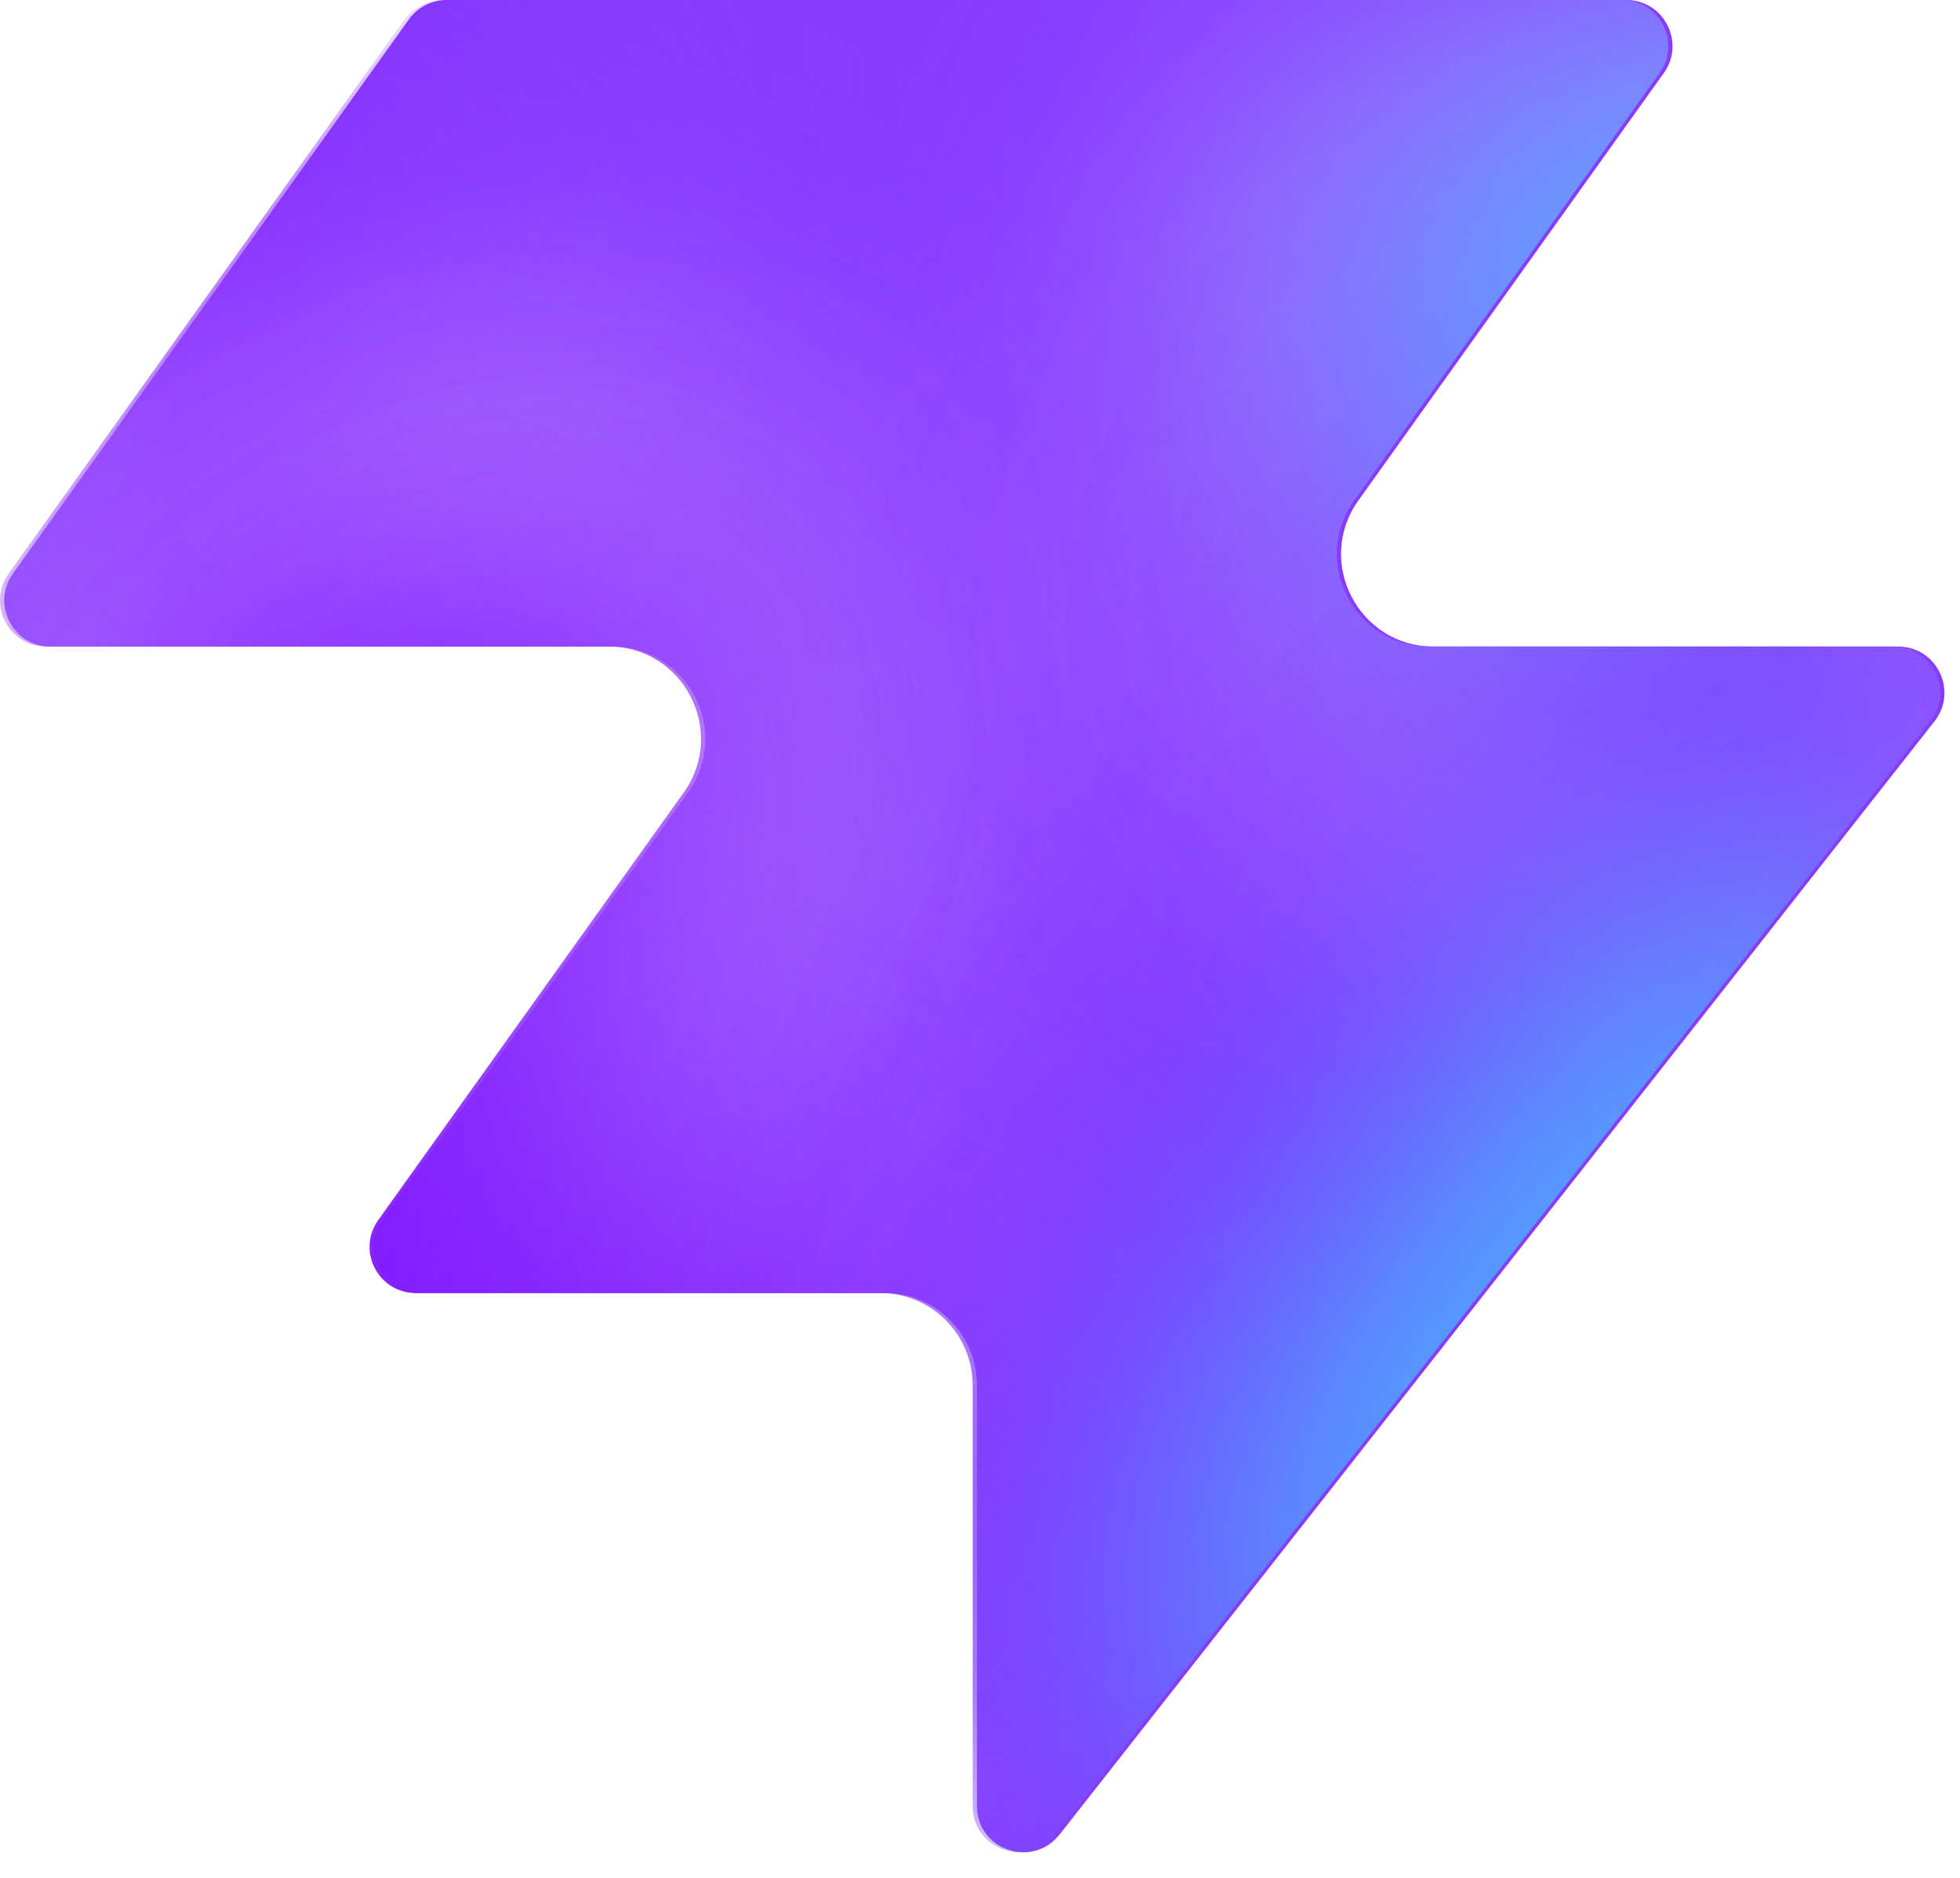
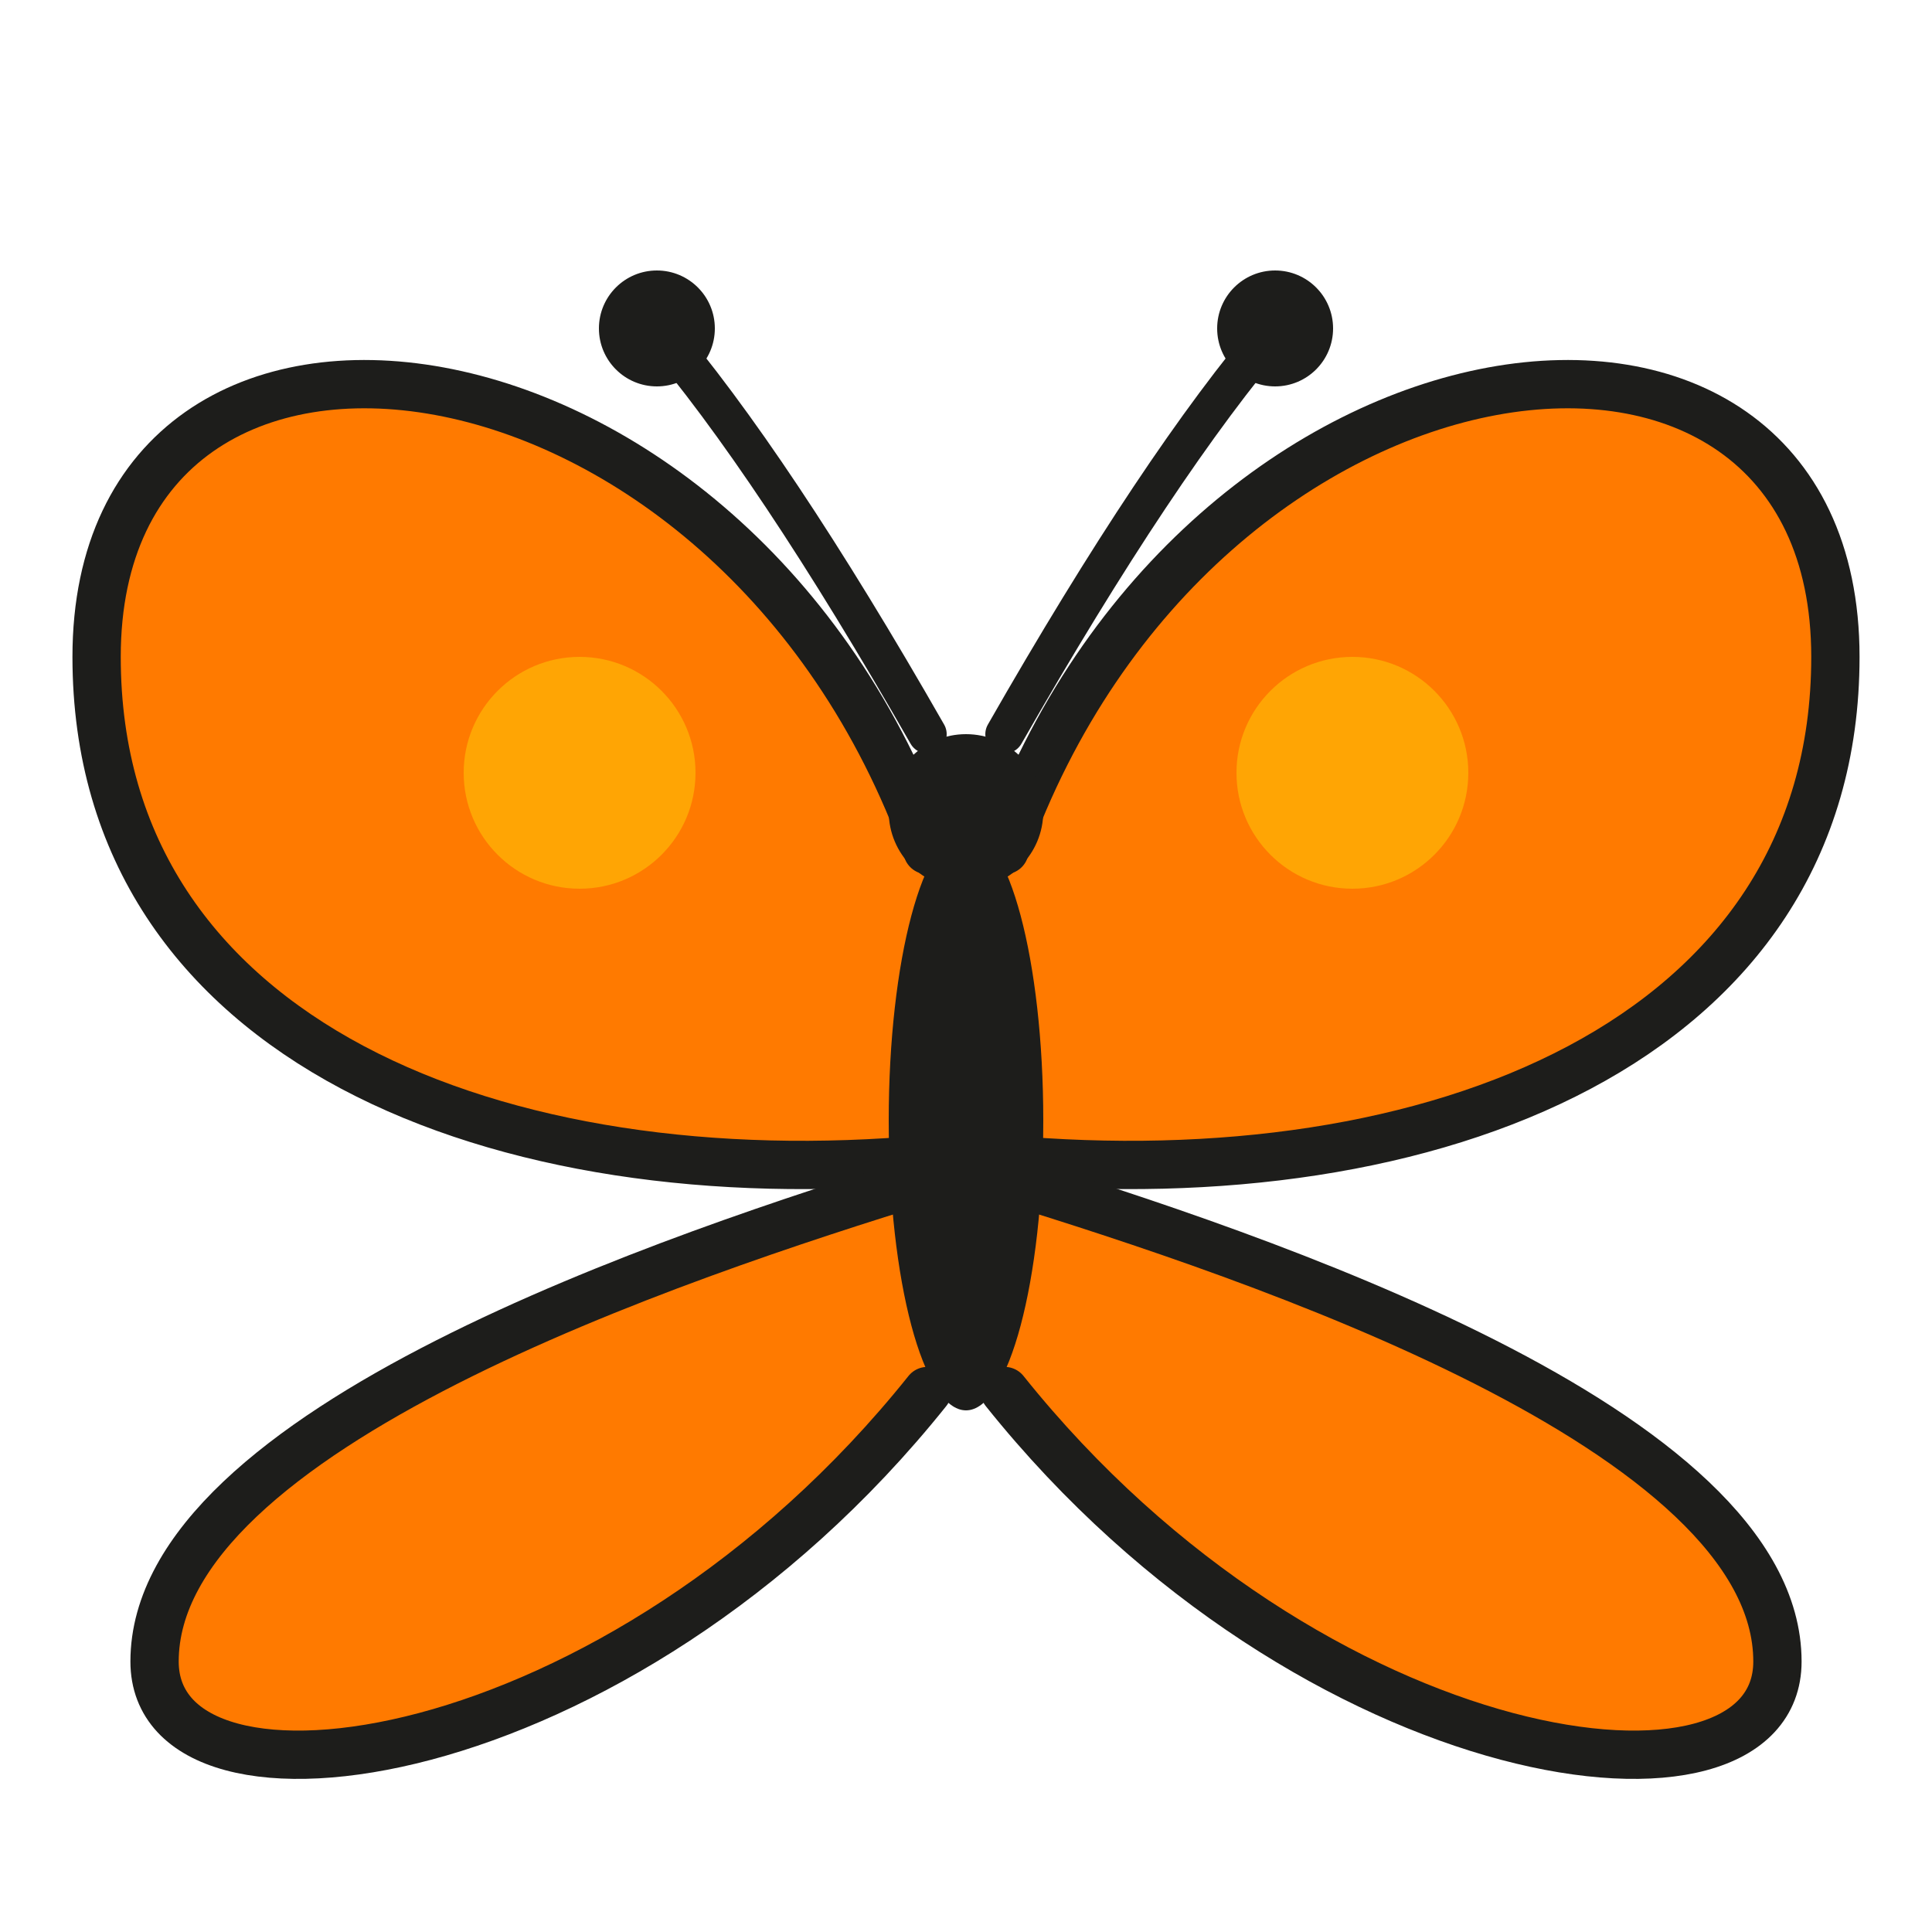
- <svg xmlns="http://www.w3.org/2000/svg" width="48" height="46" fill="none" viewBox="0 0 48 46">
-   <path fill="#863bff" d="M25.946 44.938c-.664.845-2.021.375-2.021-.698V33.937a2.26 2.26 0 0 0-2.262-2.262H10.287c-.92 0-1.456-1.04-.92-1.788l7.48-10.471c1.07-1.497 0-3.578-1.842-3.578H1.237c-.92 0-1.456-1.04-.92-1.788L10.013.474c.214-.297.556-.474.92-.474h28.894c.92 0 1.456 1.04.92 1.788l-7.48 10.471c-1.07 1.498 0 3.579 1.842 3.579h11.377c.943 0 1.473 1.088.89 1.83L25.947 44.94z" style="fill:#863bff;fill:color(display-p3 .525 .23 1);fill-opacity:1" />
-   <mask id="a" width="48" height="46" x="0" y="0" maskUnits="userSpaceOnUse" style="mask-type:alpha">
-     <path fill="#000" d="M25.842 44.938c-.664.844-2.021.375-2.021-.698V33.937a2.26 2.26 0 0 0-2.262-2.262H10.183c-.92 0-1.456-1.04-.92-1.788l7.48-10.471c1.07-1.498 0-3.579-1.842-3.579H1.133c-.92 0-1.456-1.04-.92-1.787L9.91.473c.214-.297.556-.474.92-.474h28.894c.92 0 1.456 1.04.92 1.788l-7.48 10.471c-1.07 1.498 0 3.578 1.842 3.578h11.377c.943 0 1.473 1.088.89 1.832L25.843 44.94z" style="fill:#000;fill-opacity:1" />
-   </mask>
-   <g mask="url(#a)">
-     <g filter="url(#b)">
-       <ellipse cx="5.508" cy="14.704" fill="#ede6ff" rx="5.508" ry="14.704" style="fill:#ede6ff;fill:color(display-p3 .927 .903 1);fill-opacity:1" transform="matrix(.00324 1 1 -.00324 -4.47 31.516)" />
-     </g>
-     <g filter="url(#c)">
-       <ellipse cx="10.399" cy="29.851" fill="#ede6ff" rx="10.399" ry="29.851" style="fill:#ede6ff;fill:color(display-p3 .927 .903 1);fill-opacity:1" transform="matrix(.00324 1 1 -.00324 -39.328 7.883)" />
-     </g>
-     <g filter="url(#d)">
-       <ellipse cx="5.508" cy="30.487" fill="#7e14ff" rx="5.508" ry="30.487" style="fill:#7e14ff;fill:color(display-p3 .492 .077 1);fill-opacity:1" transform="rotate(89.814 -25.913 -14.639)scale(1 -1)" />
-     </g>
-     <g filter="url(#e)">
-       <ellipse cx="5.508" cy="30.599" fill="#7e14ff" rx="5.508" ry="30.599" style="fill:#7e14ff;fill:color(display-p3 .492 .077 1);fill-opacity:1" transform="rotate(89.814 -32.644 -3.334)scale(1 -1)" />
-     </g>
-     <g filter="url(#f)">
-       <ellipse cx="5.508" cy="30.599" fill="#7e14ff" rx="5.508" ry="30.599" style="fill:#7e14ff;fill:color(display-p3 .492 .077 1);fill-opacity:1" transform="matrix(.00324 1 1 -.00324 -34.34 30.47)" />
-     </g>
-     <g filter="url(#g)">
-       <ellipse cx="14.072" cy="22.078" fill="#ede6ff" rx="14.072" ry="22.078" style="fill:#ede6ff;fill:color(display-p3 .927 .903 1);fill-opacity:1" transform="rotate(93.35 24.506 48.493)scale(-1 1)" />
-     </g>
-     <g filter="url(#h)">
-       <ellipse cx="3.47" cy="21.501" fill="#7e14ff" rx="3.47" ry="21.501" style="fill:#7e14ff;fill:color(display-p3 .492 .077 1);fill-opacity:1" transform="rotate(89.009 28.708 47.59)scale(-1 1)" />
-     </g>
-     <g filter="url(#i)">
-       <ellipse cx="3.47" cy="21.501" fill="#7e14ff" rx="3.47" ry="21.501" style="fill:#7e14ff;fill:color(display-p3 .492 .077 1);fill-opacity:1" transform="rotate(89.009 28.708 47.59)scale(-1 1)" />
-     </g>
-     <g filter="url(#j)">
-       <ellipse cx=".387" cy="8.972" fill="#7e14ff" rx="4.407" ry="29.108" style="fill:#7e14ff;fill:color(display-p3 .492 .077 1);fill-opacity:1" transform="rotate(39.51 .387 8.972)" />
-     </g>
-     <g filter="url(#k)">
-       <ellipse cx="47.523" cy="-6.092" fill="#7e14ff" rx="4.407" ry="29.108" style="fill:#7e14ff;fill:color(display-p3 .492 .077 1);fill-opacity:1" transform="rotate(37.892 47.523 -6.092)" />
-     </g>
-     <g filter="url(#l)">
-       <ellipse cx="41.412" cy="6.333" fill="#47bfff" rx="5.971" ry="9.665" style="fill:#47bfff;fill:color(display-p3 .28 .748 1);fill-opacity:1" transform="rotate(37.892 41.412 6.333)" />
-     </g>
-     <g filter="url(#m)">
-       <ellipse cx="-1.879" cy="38.332" fill="#7e14ff" rx="4.407" ry="29.108" style="fill:#7e14ff;fill:color(display-p3 .492 .077 1);fill-opacity:1" transform="rotate(37.892 -1.88 38.332)" />
-     </g>
-     <g filter="url(#n)">
-       <ellipse cx="-1.879" cy="38.332" fill="#7e14ff" rx="4.407" ry="29.108" style="fill:#7e14ff;fill:color(display-p3 .492 .077 1);fill-opacity:1" transform="rotate(37.892 -1.88 38.332)" />
-     </g>
-     <g filter="url(#o)">
-       <ellipse cx="35.651" cy="29.907" fill="#7e14ff" rx="4.407" ry="29.108" style="fill:#7e14ff;fill:color(display-p3 .492 .077 1);fill-opacity:1" transform="rotate(37.892 35.651 29.907)" />
-     </g>
-     <g filter="url(#p)">
-       <ellipse cx="38.418" cy="32.4" fill="#47bfff" rx="5.971" ry="15.297" style="fill:#47bfff;fill:color(display-p3 .28 .748 1);fill-opacity:1" transform="rotate(37.892 38.418 32.4)" />
-     </g>
-   </g>
-   <defs>
-     <filter id="b" width="60.045" height="41.654" x="-19.77" y="16.149" color-interpolation-filters="sRGB" filterUnits="userSpaceOnUse">
-       <feFlood flood-opacity="0" result="BackgroundImageFix" />
-       <feBlend in="SourceGraphic" in2="BackgroundImageFix" result="shape" />
-       <feGaussianBlur result="effect1_foregroundBlur_2002_17158" stdDeviation="7.659" />
-     </filter>
-     <filter id="c" width="90.34" height="51.437" x="-54.613" y="-7.533" color-interpolation-filters="sRGB" filterUnits="userSpaceOnUse">
-       <feFlood flood-opacity="0" result="BackgroundImageFix" />
-       <feBlend in="SourceGraphic" in2="BackgroundImageFix" result="shape" />
-       <feGaussianBlur result="effect1_foregroundBlur_2002_17158" stdDeviation="7.659" />
-     </filter>
-     <filter id="d" width="79.355" height="29.4" x="-49.64" y="2.03" color-interpolation-filters="sRGB" filterUnits="userSpaceOnUse">
-       <feFlood flood-opacity="0" result="BackgroundImageFix" />
-       <feBlend in="SourceGraphic" in2="BackgroundImageFix" result="shape" />
-       <feGaussianBlur result="effect1_foregroundBlur_2002_17158" stdDeviation="4.596" />
-     </filter>
-     <filter id="e" width="79.579" height="29.4" x="-45.045" y="20.029" color-interpolation-filters="sRGB" filterUnits="userSpaceOnUse">
-       <feFlood flood-opacity="0" result="BackgroundImageFix" />
-       <feBlend in="SourceGraphic" in2="BackgroundImageFix" result="shape" />
-       <feGaussianBlur result="effect1_foregroundBlur_2002_17158" stdDeviation="4.596" />
-     </filter>
-     <filter id="f" width="79.579" height="29.4" x="-43.513" y="21.178" color-interpolation-filters="sRGB" filterUnits="userSpaceOnUse">
-       <feFlood flood-opacity="0" result="BackgroundImageFix" />
-       <feBlend in="SourceGraphic" in2="BackgroundImageFix" result="shape" />
-       <feGaussianBlur result="effect1_foregroundBlur_2002_17158" stdDeviation="4.596" />
-     </filter>
-     <filter id="g" width="74.749" height="58.852" x="15.756" y="-17.901" color-interpolation-filters="sRGB" filterUnits="userSpaceOnUse">
-       <feFlood flood-opacity="0" result="BackgroundImageFix" />
-       <feBlend in="SourceGraphic" in2="BackgroundImageFix" result="shape" />
-       <feGaussianBlur result="effect1_foregroundBlur_2002_17158" stdDeviation="7.659" />
-     </filter>
-     <filter id="h" width="61.377" height="25.362" x="23.548" y="2.284" color-interpolation-filters="sRGB" filterUnits="userSpaceOnUse">
-       <feFlood flood-opacity="0" result="BackgroundImageFix" />
-       <feBlend in="SourceGraphic" in2="BackgroundImageFix" result="shape" />
-       <feGaussianBlur result="effect1_foregroundBlur_2002_17158" stdDeviation="4.596" />
-     </filter>
-     <filter id="i" width="61.377" height="25.362" x="23.548" y="2.284" color-interpolation-filters="sRGB" filterUnits="userSpaceOnUse">
-       <feFlood flood-opacity="0" result="BackgroundImageFix" />
-       <feBlend in="SourceGraphic" in2="BackgroundImageFix" result="shape" />
-       <feGaussianBlur result="effect1_foregroundBlur_2002_17158" stdDeviation="4.596" />
-     </filter>
-     <filter id="j" width="56.045" height="63.649" x="-27.636" y="-22.853" color-interpolation-filters="sRGB" filterUnits="userSpaceOnUse">
-       <feFlood flood-opacity="0" result="BackgroundImageFix" />
-       <feBlend in="SourceGraphic" in2="BackgroundImageFix" result="shape" />
-       <feGaussianBlur result="effect1_foregroundBlur_2002_17158" stdDeviation="4.596" />
-     </filter>
-     <filter id="k" width="54.814" height="64.646" x="20.116" y="-38.415" color-interpolation-filters="sRGB" filterUnits="userSpaceOnUse">
-       <feFlood flood-opacity="0" result="BackgroundImageFix" />
-       <feBlend in="SourceGraphic" in2="BackgroundImageFix" result="shape" />
-       <feGaussianBlur result="effect1_foregroundBlur_2002_17158" stdDeviation="4.596" />
-     </filter>
-     <filter id="l" width="33.541" height="35.313" x="24.641" y="-11.323" color-interpolation-filters="sRGB" filterUnits="userSpaceOnUse">
-       <feFlood flood-opacity="0" result="BackgroundImageFix" />
-       <feBlend in="SourceGraphic" in2="BackgroundImageFix" result="shape" />
-       <feGaussianBlur result="effect1_foregroundBlur_2002_17158" stdDeviation="4.596" />
-     </filter>
-     <filter id="m" width="54.814" height="64.646" x="-29.286" y="6.009" color-interpolation-filters="sRGB" filterUnits="userSpaceOnUse">
-       <feFlood flood-opacity="0" result="BackgroundImageFix" />
-       <feBlend in="SourceGraphic" in2="BackgroundImageFix" result="shape" />
-       <feGaussianBlur result="effect1_foregroundBlur_2002_17158" stdDeviation="4.596" />
-     </filter>
-     <filter id="n" width="54.814" height="64.646" x="-29.286" y="6.009" color-interpolation-filters="sRGB" filterUnits="userSpaceOnUse">
-       <feFlood flood-opacity="0" result="BackgroundImageFix" />
-       <feBlend in="SourceGraphic" in2="BackgroundImageFix" result="shape" />
-       <feGaussianBlur result="effect1_foregroundBlur_2002_17158" stdDeviation="4.596" />
-     </filter>
-     <filter id="o" width="54.814" height="64.646" x="8.244" y="-2.416" color-interpolation-filters="sRGB" filterUnits="userSpaceOnUse">
-       <feFlood flood-opacity="0" result="BackgroundImageFix" />
-       <feBlend in="SourceGraphic" in2="BackgroundImageFix" result="shape" />
-       <feGaussianBlur result="effect1_foregroundBlur_2002_17158" stdDeviation="4.596" />
-     </filter>
-     <filter id="p" width="39.409" height="43.623" x="18.713" y="10.588" color-interpolation-filters="sRGB" filterUnits="userSpaceOnUse">
-       <feFlood flood-opacity="0" result="BackgroundImageFix" />
-       <feBlend in="SourceGraphic" in2="BackgroundImageFix" result="shape" />
-       <feGaussianBlur result="effect1_foregroundBlur_2002_17158" stdDeviation="4.596" />
-     </filter>
-   </defs>
+ <svg xmlns="http://www.w3.org/2000/svg" viewBox="0 0 100 100">
+   <path d="M48,44 C38,16 5,12 5,34 C5,54 26,62 48,60" fill="#FF7A00" stroke="#1D1D1B" stroke-width="2.5" stroke-linecap="round" stroke-linejoin="round" />
+   <path d="M52,44 C62,16 95,12 95,34 C95,54 74,62 52,60" fill="#FF7A00" stroke="#1D1D1B" stroke-width="2.5" stroke-linecap="round" stroke-linejoin="round" />
+   <path d="M48,61 C35,65 8,74 8,86 C8,95 32,92 48,72" fill="#FF7A00" stroke="#1D1D1B" stroke-width="2.5" stroke-linecap="round" stroke-linejoin="round" />
+   <path d="M52,61 C65,65 92,74 92,86 C92,95 68,92 52,72" fill="#FF7A00" stroke="#1D1D1B" stroke-width="2.5" stroke-linecap="round" stroke-linejoin="round" />
+   <circle cx="30" cy="40" r="6" fill="#FFC107" opacity="0.6" />
+   <circle cx="70" cy="40" r="6" fill="#FFC107" opacity="0.6" />
+   <ellipse cx="50" cy="58" rx="4" ry="15" fill="#1D1D1B" />
+   <circle cx="50" cy="42" r="4" fill="#1D1D1B" />
+   <path d="M48,38 Q40,24 34,17" fill="none" stroke="#1D1D1B" stroke-width="2" stroke-linecap="round" />
+   <circle cx="34" cy="17" r="3" fill="#1D1D1B" />
+   <path d="M52,38 Q60,24 66,17" fill="none" stroke="#1D1D1B" stroke-width="2" stroke-linecap="round" />
+   <circle cx="66" cy="17" r="3" fill="#1D1D1B" />
</svg>
